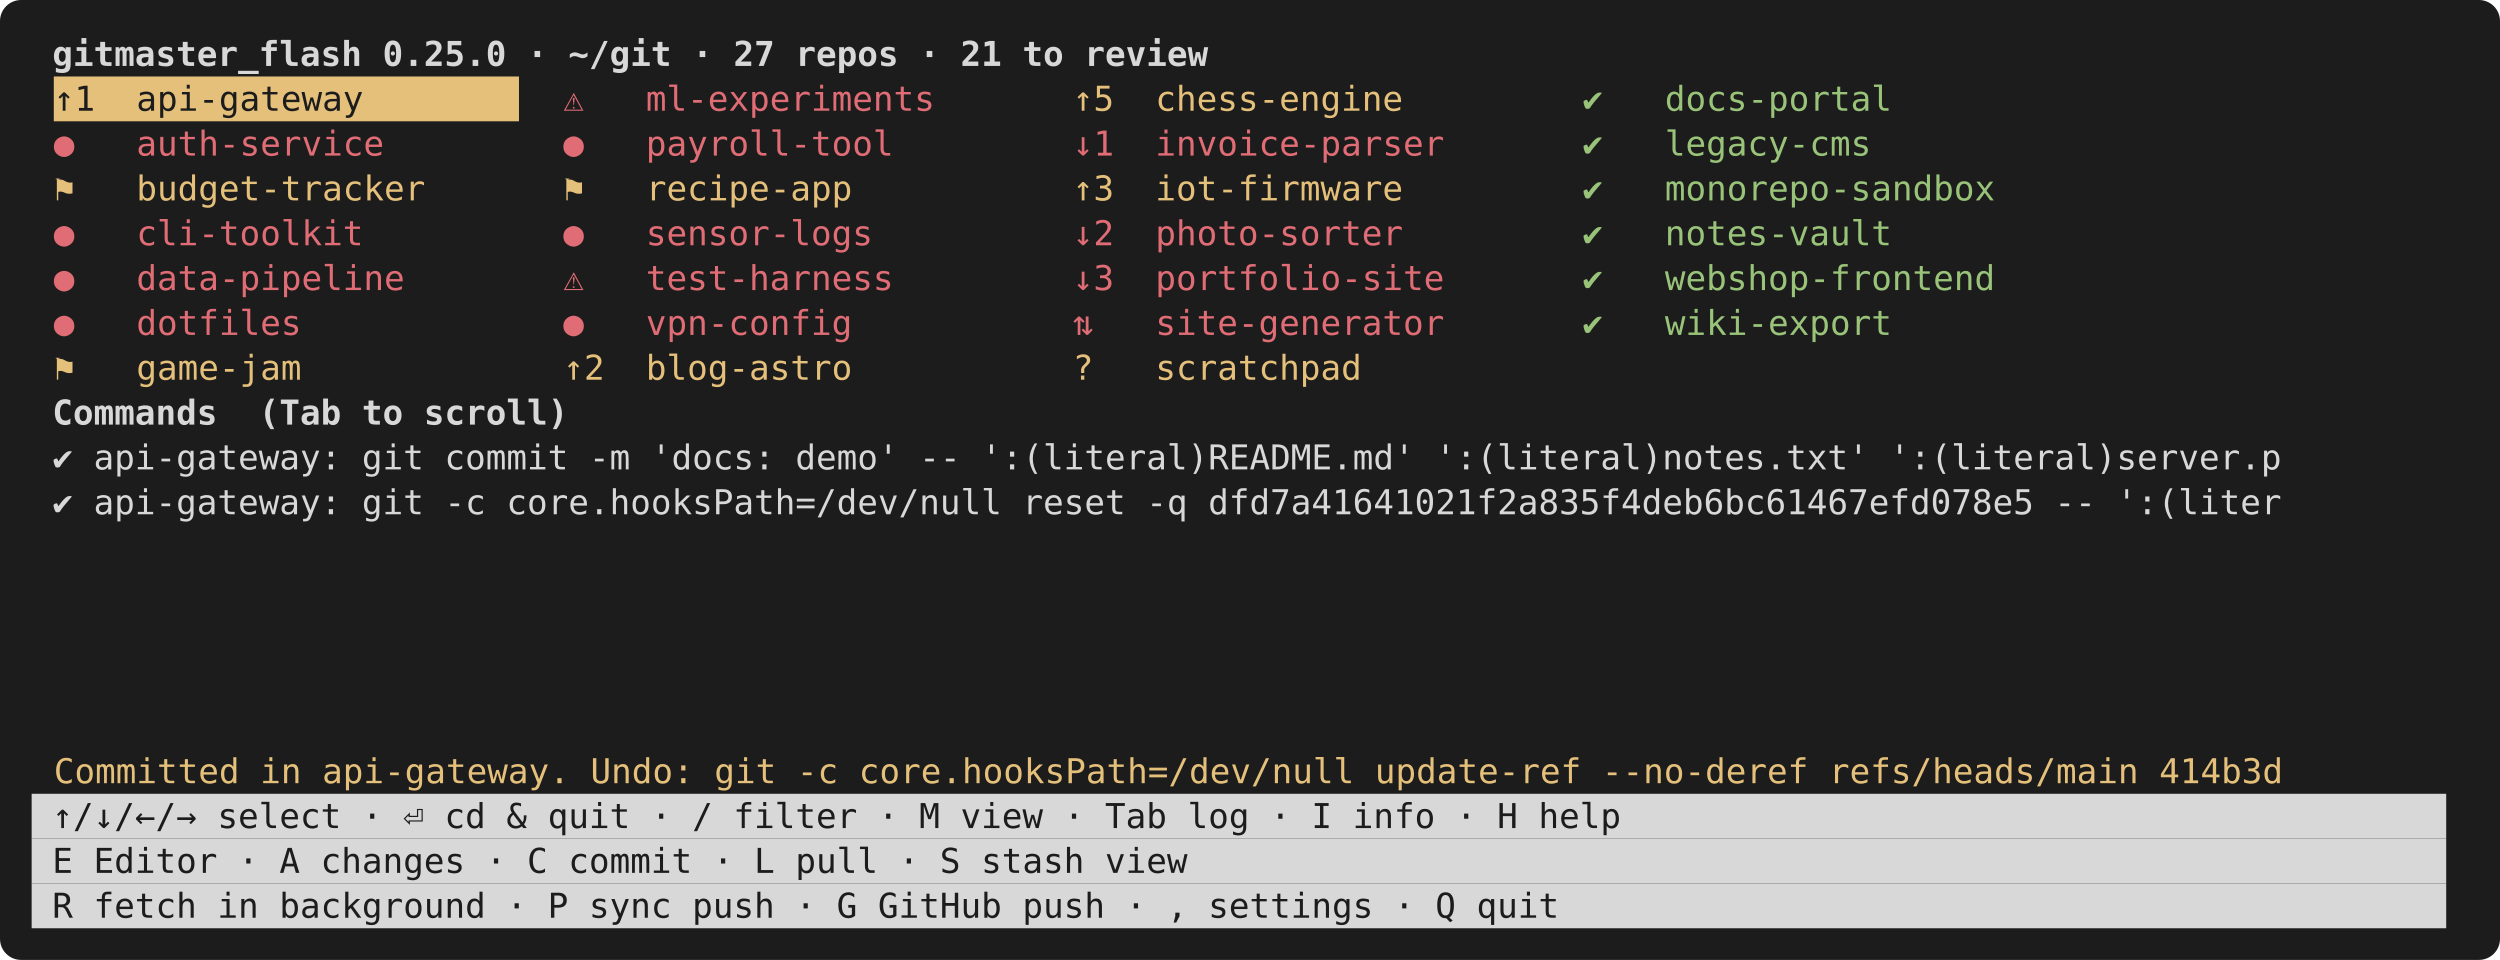
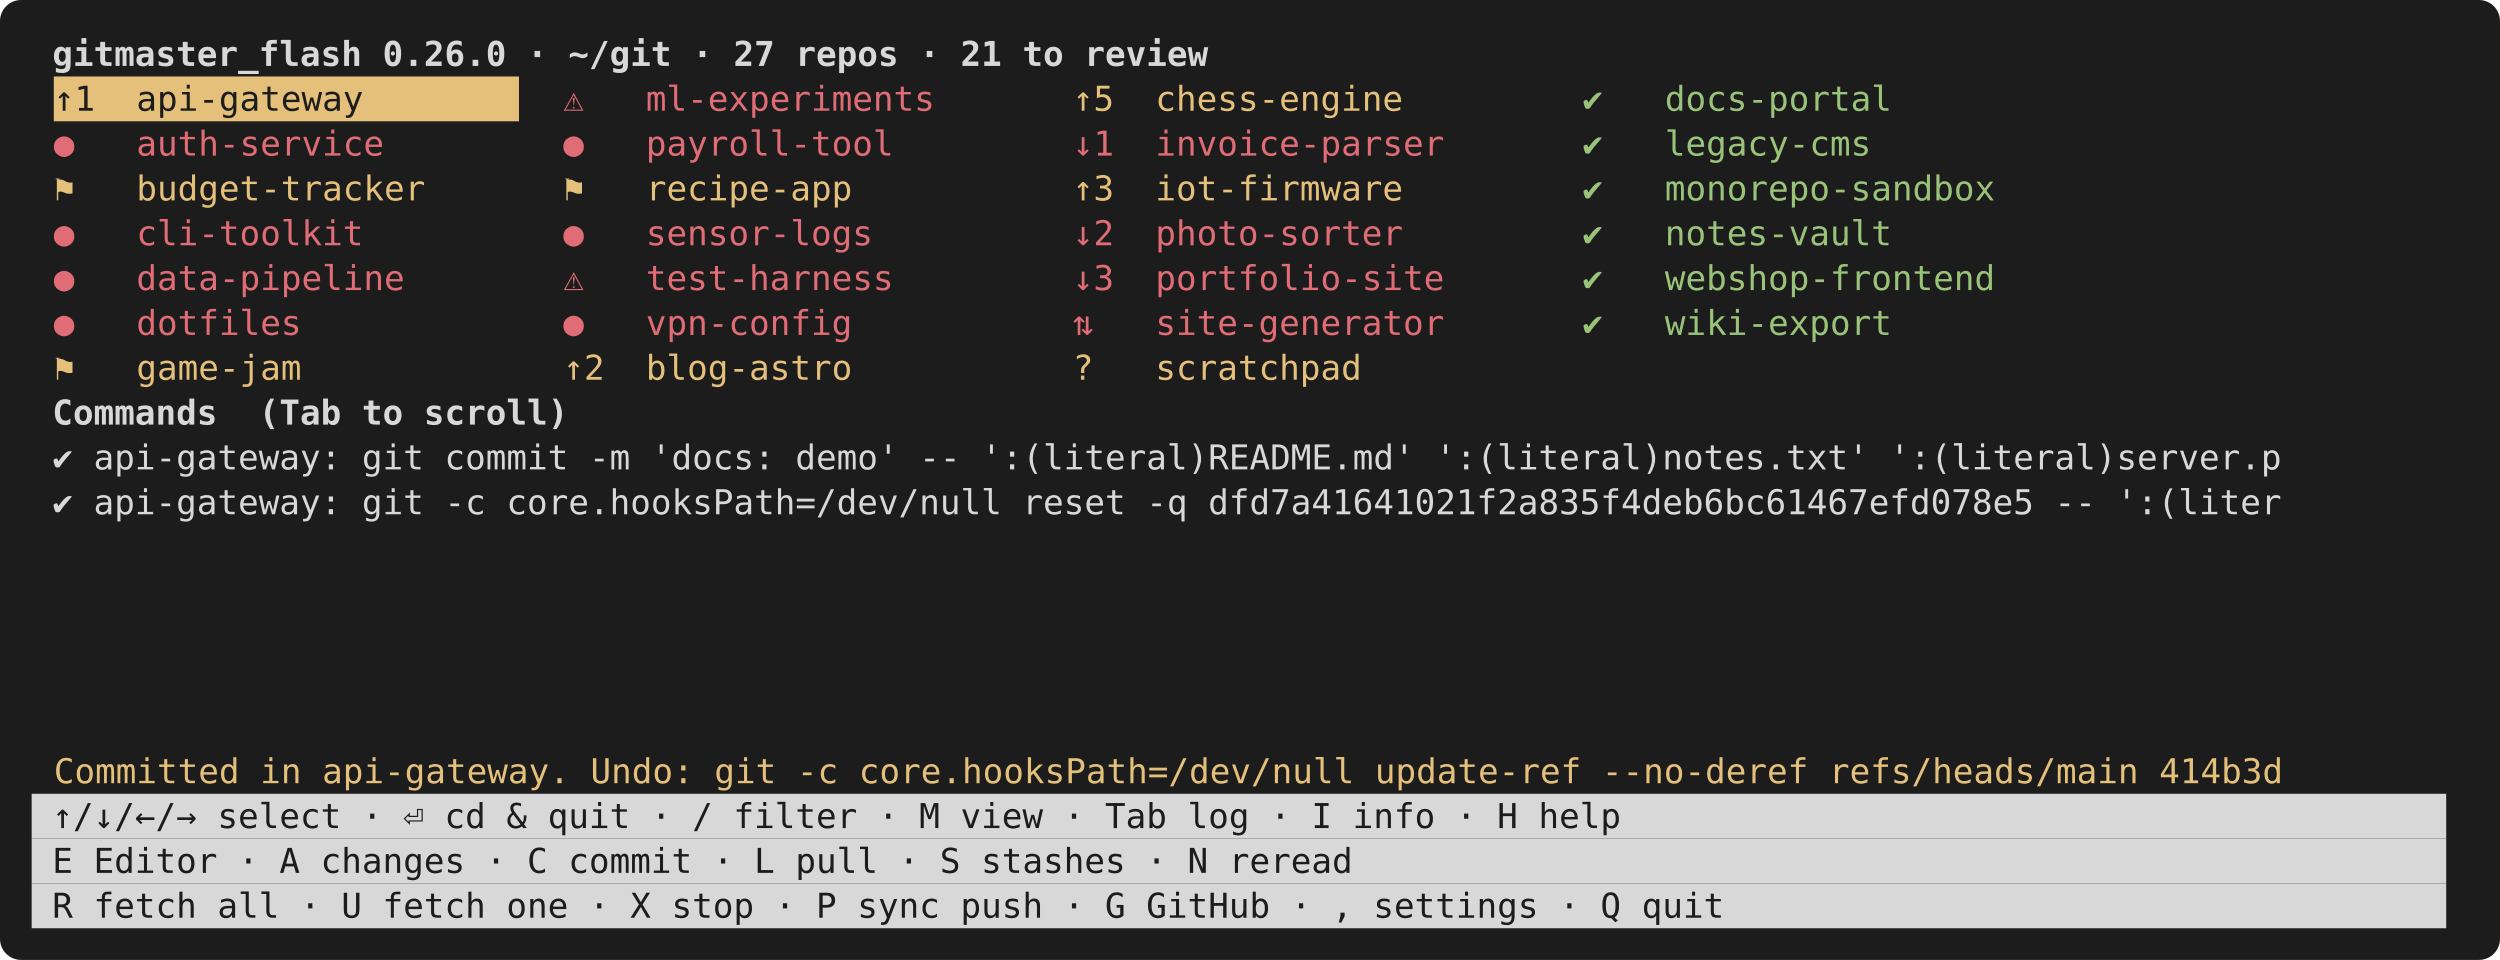
<svg xmlns="http://www.w3.org/2000/svg" viewBox="0 0 948 364" width="948" height="364" font-family="ui-monospace,SFMono-Regular,Menlo,Consolas,monospace" font-size="13">
  <rect width="948" height="364" rx="8" fill="#1c1c1c" />
-   <text x="12.0" y="25.0" fill="#d8d8d8" font-weight="bold" xml:space="preserve"> gitmaster_flash 0.25.0 · ~/git · 27 repos · 21 to review                                                    </text>
+   <text x="12.0" y="25.0" fill="#d8d8d8" font-weight="bold" xml:space="preserve"> gitmaster_flash 0.26.0 · ~/git · 27 repos · 21 to review                                                    </text>
  <rect x="20.4" y="29.0" width="176.4" height="17.0" fill="#e5c07b" />
  <text x="20.4" y="42.0" fill="#1c1c1c" xml:space="preserve">↑1  api-gateway      </text>
  <text x="213.6" y="42.0" fill="#e06c75" xml:space="preserve">⚠   ml-experiments   </text>
  <text x="406.8" y="42.0" fill="#e5c07b" xml:space="preserve">↑5  chess-engine     </text>
  <text x="600.0" y="42.0" fill="#98c379" xml:space="preserve">✔   docs-portal      </text>
  <text x="20.4" y="59.0" fill="#e06c75" xml:space="preserve">●   auth-service     </text>
  <text x="213.6" y="59.0" fill="#e06c75" xml:space="preserve">●   payroll-tool     </text>
  <text x="406.8" y="59.0" fill="#e06c75" xml:space="preserve">↓1  invoice-parser   </text>
  <text x="600.0" y="59.0" fill="#98c379" xml:space="preserve">✔   legacy-cms       </text>
  <text x="20.4" y="76.0" fill="#e5c07b" xml:space="preserve">⚑   budget-tracker   </text>
  <text x="213.6" y="76.0" fill="#e5c07b" xml:space="preserve">⚑   recipe-app       </text>
  <text x="406.8" y="76.0" fill="#e5c07b" xml:space="preserve">↑3  iot-firmware     </text>
  <text x="600.0" y="76.0" fill="#98c379" xml:space="preserve">✔   monorepo-sandbox </text>
  <text x="20.4" y="93.0" fill="#e06c75" xml:space="preserve">●   cli-toolkit      </text>
  <text x="213.6" y="93.0" fill="#e06c75" xml:space="preserve">●   sensor-logs      </text>
  <text x="406.8" y="93.0" fill="#e06c75" xml:space="preserve">↓2  photo-sorter     </text>
  <text x="600.0" y="93.0" fill="#98c379" xml:space="preserve">✔   notes-vault      </text>
  <text x="20.4" y="110.0" fill="#e06c75" xml:space="preserve">●   data-pipeline    </text>
  <text x="213.6" y="110.0" fill="#e06c75" xml:space="preserve">⚠   test-harness     </text>
  <text x="406.8" y="110.0" fill="#e06c75" xml:space="preserve">↓3  portfolio-site   </text>
  <text x="600.0" y="110.0" fill="#98c379" xml:space="preserve">✔   webshop-frontend </text>
  <text x="20.4" y="127.0" fill="#e06c75" xml:space="preserve">●   dotfiles         </text>
  <text x="213.6" y="127.0" fill="#e06c75" xml:space="preserve">●   vpn-config       </text>
  <text x="406.8" y="127.0" fill="#e06c75" xml:space="preserve">⇅   site-generator   </text>
  <text x="600.0" y="127.0" fill="#98c379" xml:space="preserve">✔   wiki-export      </text>
  <text x="20.4" y="144.0" fill="#e5c07b" xml:space="preserve">⚑   game-jam         </text>
  <text x="213.6" y="144.0" fill="#e5c07b" xml:space="preserve">↑2  blog-astro       </text>
  <text x="406.8" y="144.0" fill="#e5c07b" xml:space="preserve">?   scratchpad       </text>
  <text x="12.0" y="161.0" fill="#d8d8d8" font-weight="bold" xml:space="preserve"> Commands  (Tab to scroll)</text>
  <text x="12.0" y="178.0" fill="#d8d8d8" xml:space="preserve"> ✔ api-gateway: git commit -m 'docs: demo' -- ':(literal)README.md' ':(literal)notes.txt' ':(literal)server.p </text>
  <text x="12.0" y="195.0" fill="#d8d8d8" xml:space="preserve"> ✔ api-gateway: git -c core.hooksPath=/dev/null reset -q dfd7a41641021f2a835f4deb6bc61467efd078e5 -- ':(liter </text>
  <text x="20.4" y="297.0" fill="#e5c07b" xml:space="preserve">Committed in api-gateway. Undo: git -c core.hooksPath=/dev/null update-ref --no-deref refs/heads/main 414b3d</text>
  <rect x="12.0" y="301.0" width="915.6" height="17.0" fill="#d8d8d8" />
  <text x="12.0" y="314.0" fill="#1c1c1c" xml:space="preserve"> ↑/↓/←/→ select · ⏎ cd &amp; quit · / filter · M view · Tab log · I info · H help                                </text>
  <rect x="12.0" y="318.0" width="915.6" height="17.0" fill="#d8d8d8" />
-   <text x="12.0" y="331.0" fill="#1c1c1c" xml:space="preserve"> E Editor · A changes · C commit · L pull · S stash view                                                     </text>
+   <text x="12.0" y="331.0" fill="#1c1c1c" xml:space="preserve"> E Editor · A changes · C commit · L pull · S stashes · N reread                                             </text>
  <rect x="12.0" y="335.0" width="915.6" height="17.0" fill="#d8d8d8" />
-   <text x="12.0" y="348.0" fill="#1c1c1c" xml:space="preserve"> R fetch in background · P sync push · G GitHub push · , settings · Q quit                                   </text>
+   <text x="12.0" y="348.0" fill="#1c1c1c" xml:space="preserve"> R fetch all · U fetch one · X stop · P sync push · G GitHub · , settings · Q quit                           </text>
</svg>
